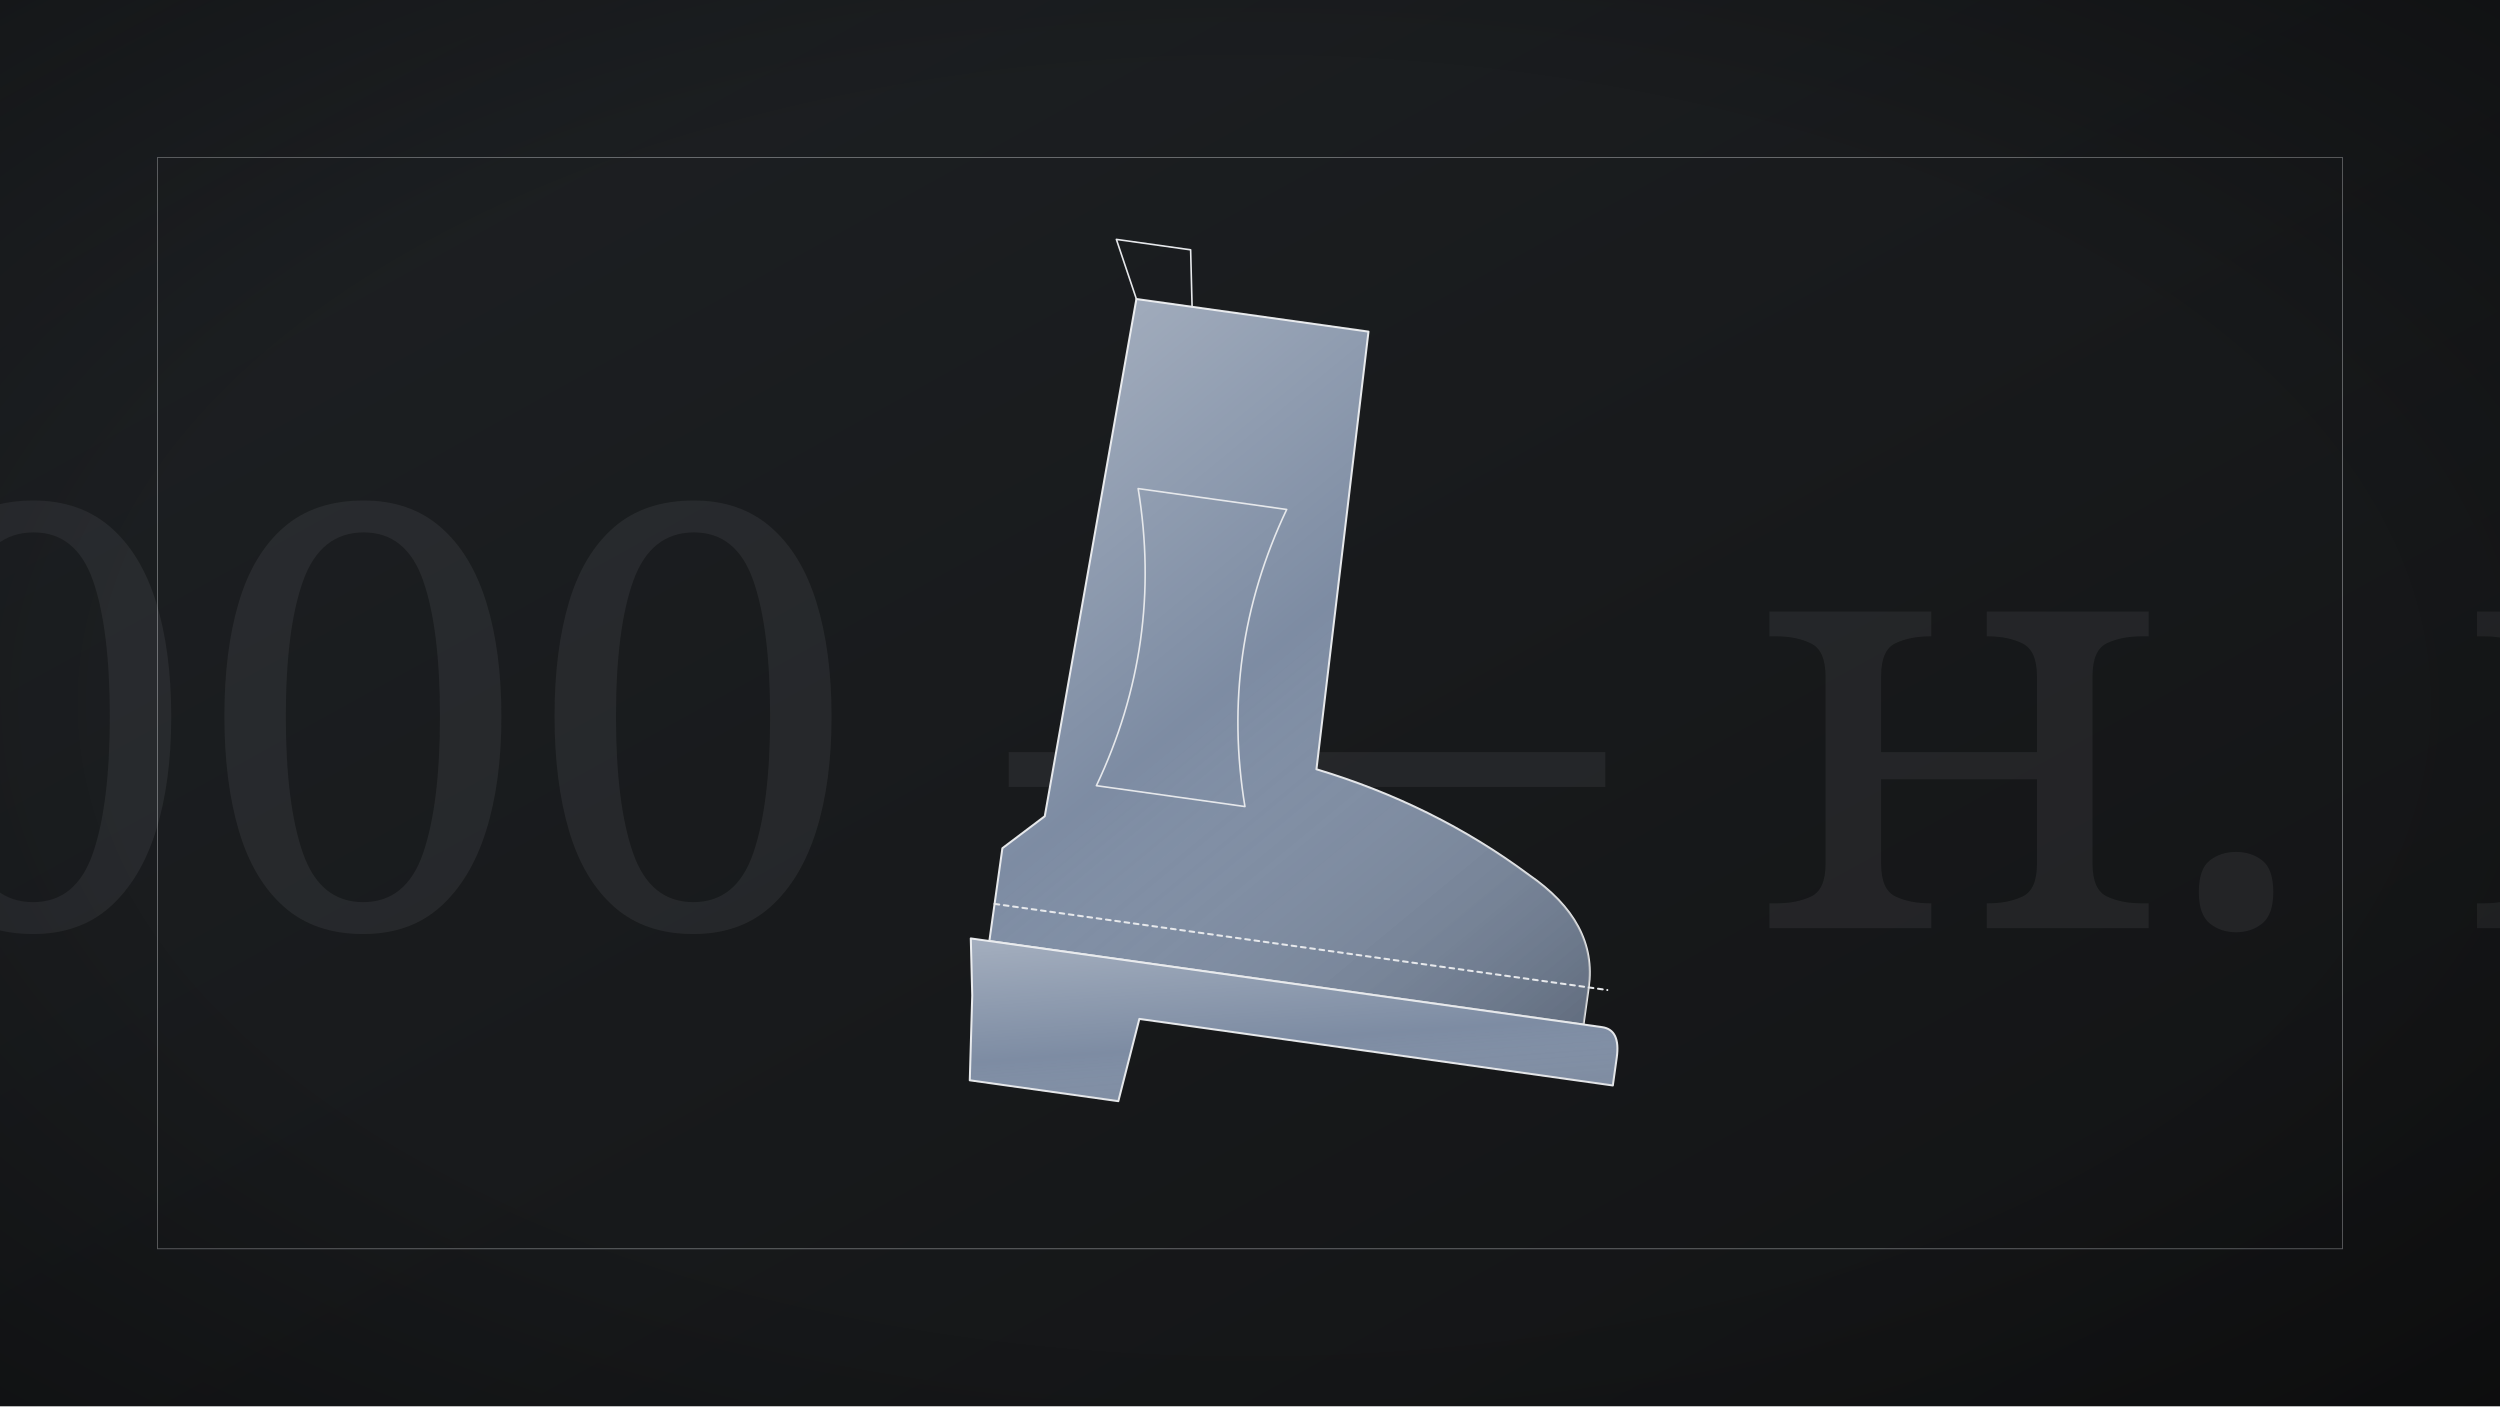
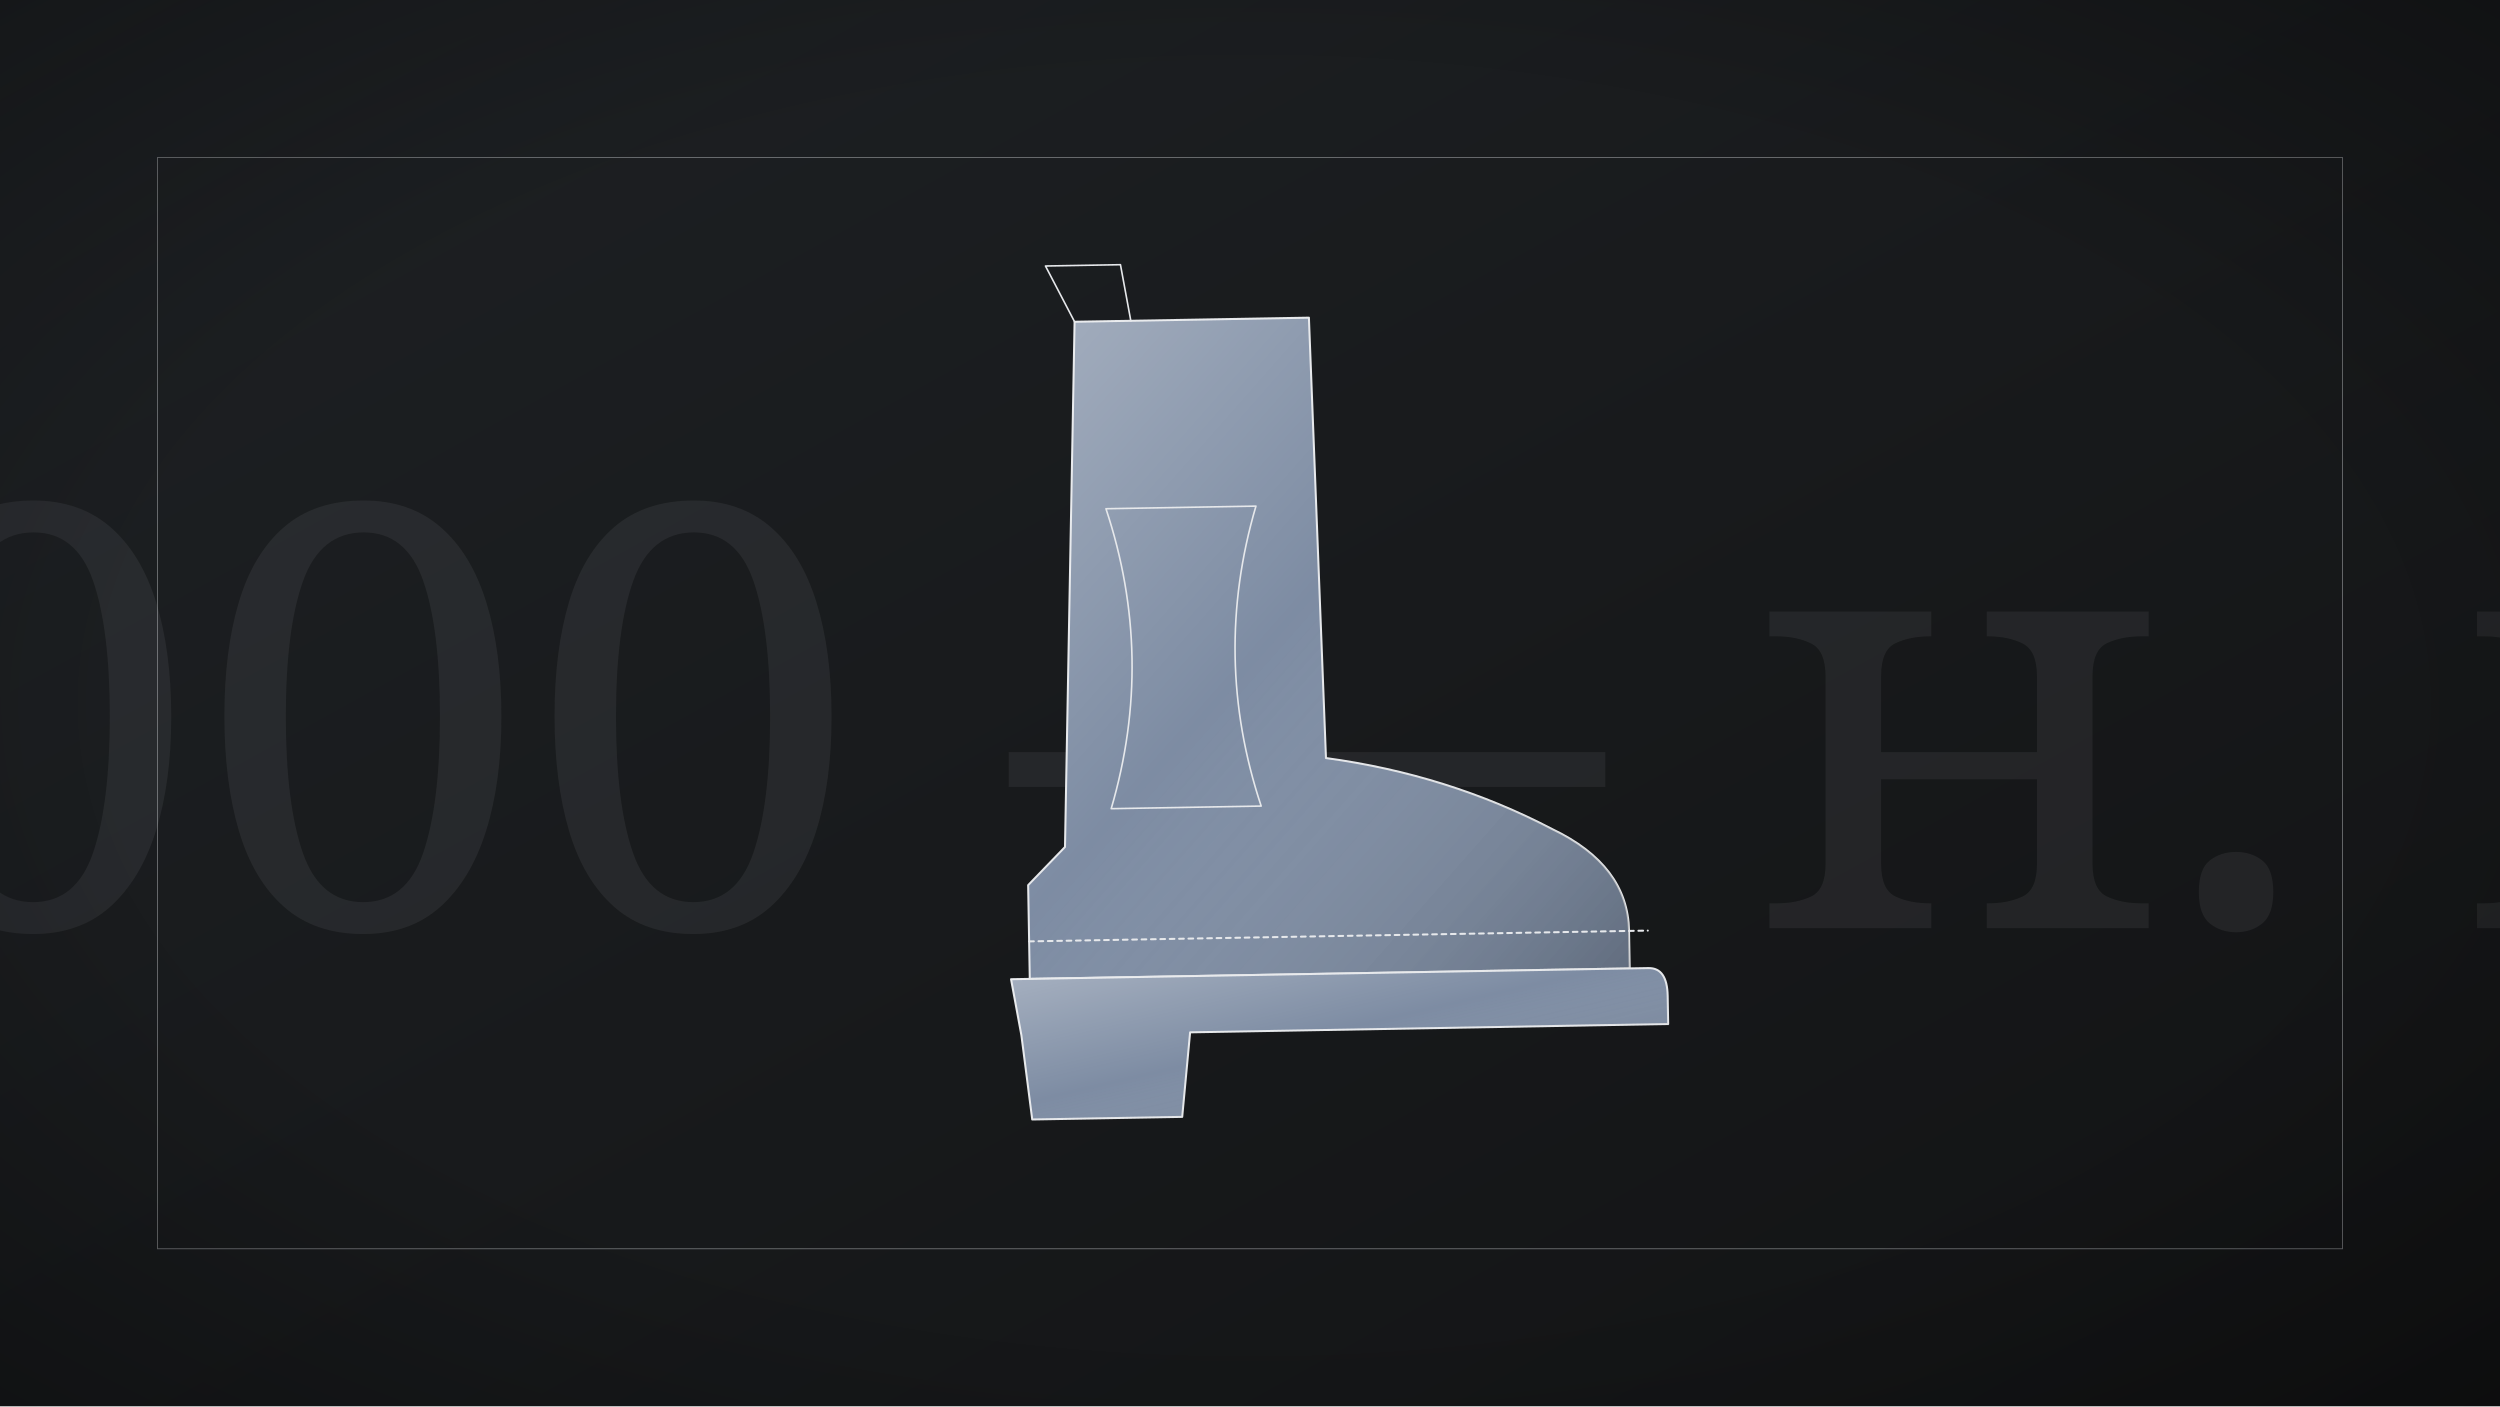
<svg xmlns="http://www.w3.org/2000/svg" viewBox="0 0 1600 900" width="1600" height="900">
  <defs>
    <radialGradient id="bg" cx="50%" cy="42%" r="80%">
      <stop offset="0" stop-color="#1E2124" />
      <stop offset="1" stop-color="#121314" />
    </radialGradient>
    <linearGradient id="bgd" x1="0" y1="0" x2="1" y2="1">
      <stop offset="0" stop-color="#1E2124" />
      <stop offset="1" stop-color="#121314" />
    </linearGradient>
    <linearGradient id="sheen" x1="0" y1="0" x2="1" y2="1">
      <stop offset="0" stop-color="#fff" stop-opacity=".30" />
      <stop offset=".45" stop-color="#fff" stop-opacity="0" />
      <stop offset="1" stop-color="#000" stop-opacity=".22" />
    </linearGradient>
    <linearGradient id="multi" x1="0" y1="0" x2="1" y2="1">
      <stop offset="0" stop-color="#B3122E" />
      <stop offset=".35" stop-color="#C9A227" />
      <stop offset=".7" stop-color="#2F5D46" />
      <stop offset="1" stop-color="#3557A0" />
    </linearGradient>
    <radialGradient id="vig" cx="50%" cy="50%" r="75%">
      <stop offset=".6" stop-color="#000" stop-opacity="0" />
      <stop offset="1" stop-color="#000" stop-opacity=".35" />
    </radialGradient>
  </defs>
  <rect width="1600" height="900" fill="url(#bgd)" />
  <text x="800" y="594" text-anchor="middle" font-family="Georgia, serif" font-size="378" fill="#E6E8EB" opacity="0.07">2000 — н. в.</text>
  <rect x="100.8" y="100.8" width="1398.4" height="698.4" fill="none" stroke="#E6E8EB" stroke-width="0.6" opacity="0.4" />
-   <g transform="translate(800 450) rotate(8) scale(3) translate(-100 -100)">
+   <g transform="translate(800 450) rotate(-1) scale(3) translate(-100 -100)">
    <path d="M64 18 L114 18 L116 112 Q142 116 164 128 Q180 136 180 150 L180 158 L52 158 L52 138 L60 130 Z" fill="#7D8CA3" stroke="#E6E8EB" stroke-width="1.3" stroke-linejoin="round" stroke-linecap="round" vector-effect="non-scaling-stroke" />
    <path d="M64 18 L114 18 L116 112 Q142 116 164 128 Q180 136 180 150 L180 158 L52 158 L52 138 L60 130 Z" fill="url(#sheen)" stroke="none" />
    <path d="M48 158 L184 158 Q188 158 188 164 L188 170 L86 170 L84 188 L52 188 L50 170 Z" fill="#7D8CA3" stroke="#E6E8EB" stroke-width="1.3" stroke-linejoin="round" stroke-linecap="round" vector-effect="non-scaling-stroke" />
    <path d="M48 158 L184 158 Q188 158 188 164 L188 170 L86 170 L84 188 L52 188 L50 170 Z" fill="url(#sheen)" stroke="none" />
    <path d="M70 58 Q80 90 70 122 L102 122 Q92 90 102 58 Z" fill="none" stroke="#E6E8EB" stroke-width="1.04" stroke-linejoin="round" stroke-linecap="round" vector-effect="non-scaling-stroke" />
    <path d="M64 18 L58 6 L74 6 L76 18" fill="none" stroke="#E6E8EB" stroke-width="1.04" stroke-linejoin="round" stroke-linecap="round" vector-effect="non-scaling-stroke" />
    <path d="M52 150 L184 150" fill="none" stroke="#E6E8EB" stroke-width="1.3" stroke-dasharray="3 3" stroke-linejoin="round" stroke-linecap="round" vector-effect="non-scaling-stroke" />
  </g>
  <rect width="1600" height="900" fill="url(#vig)" />
</svg>
